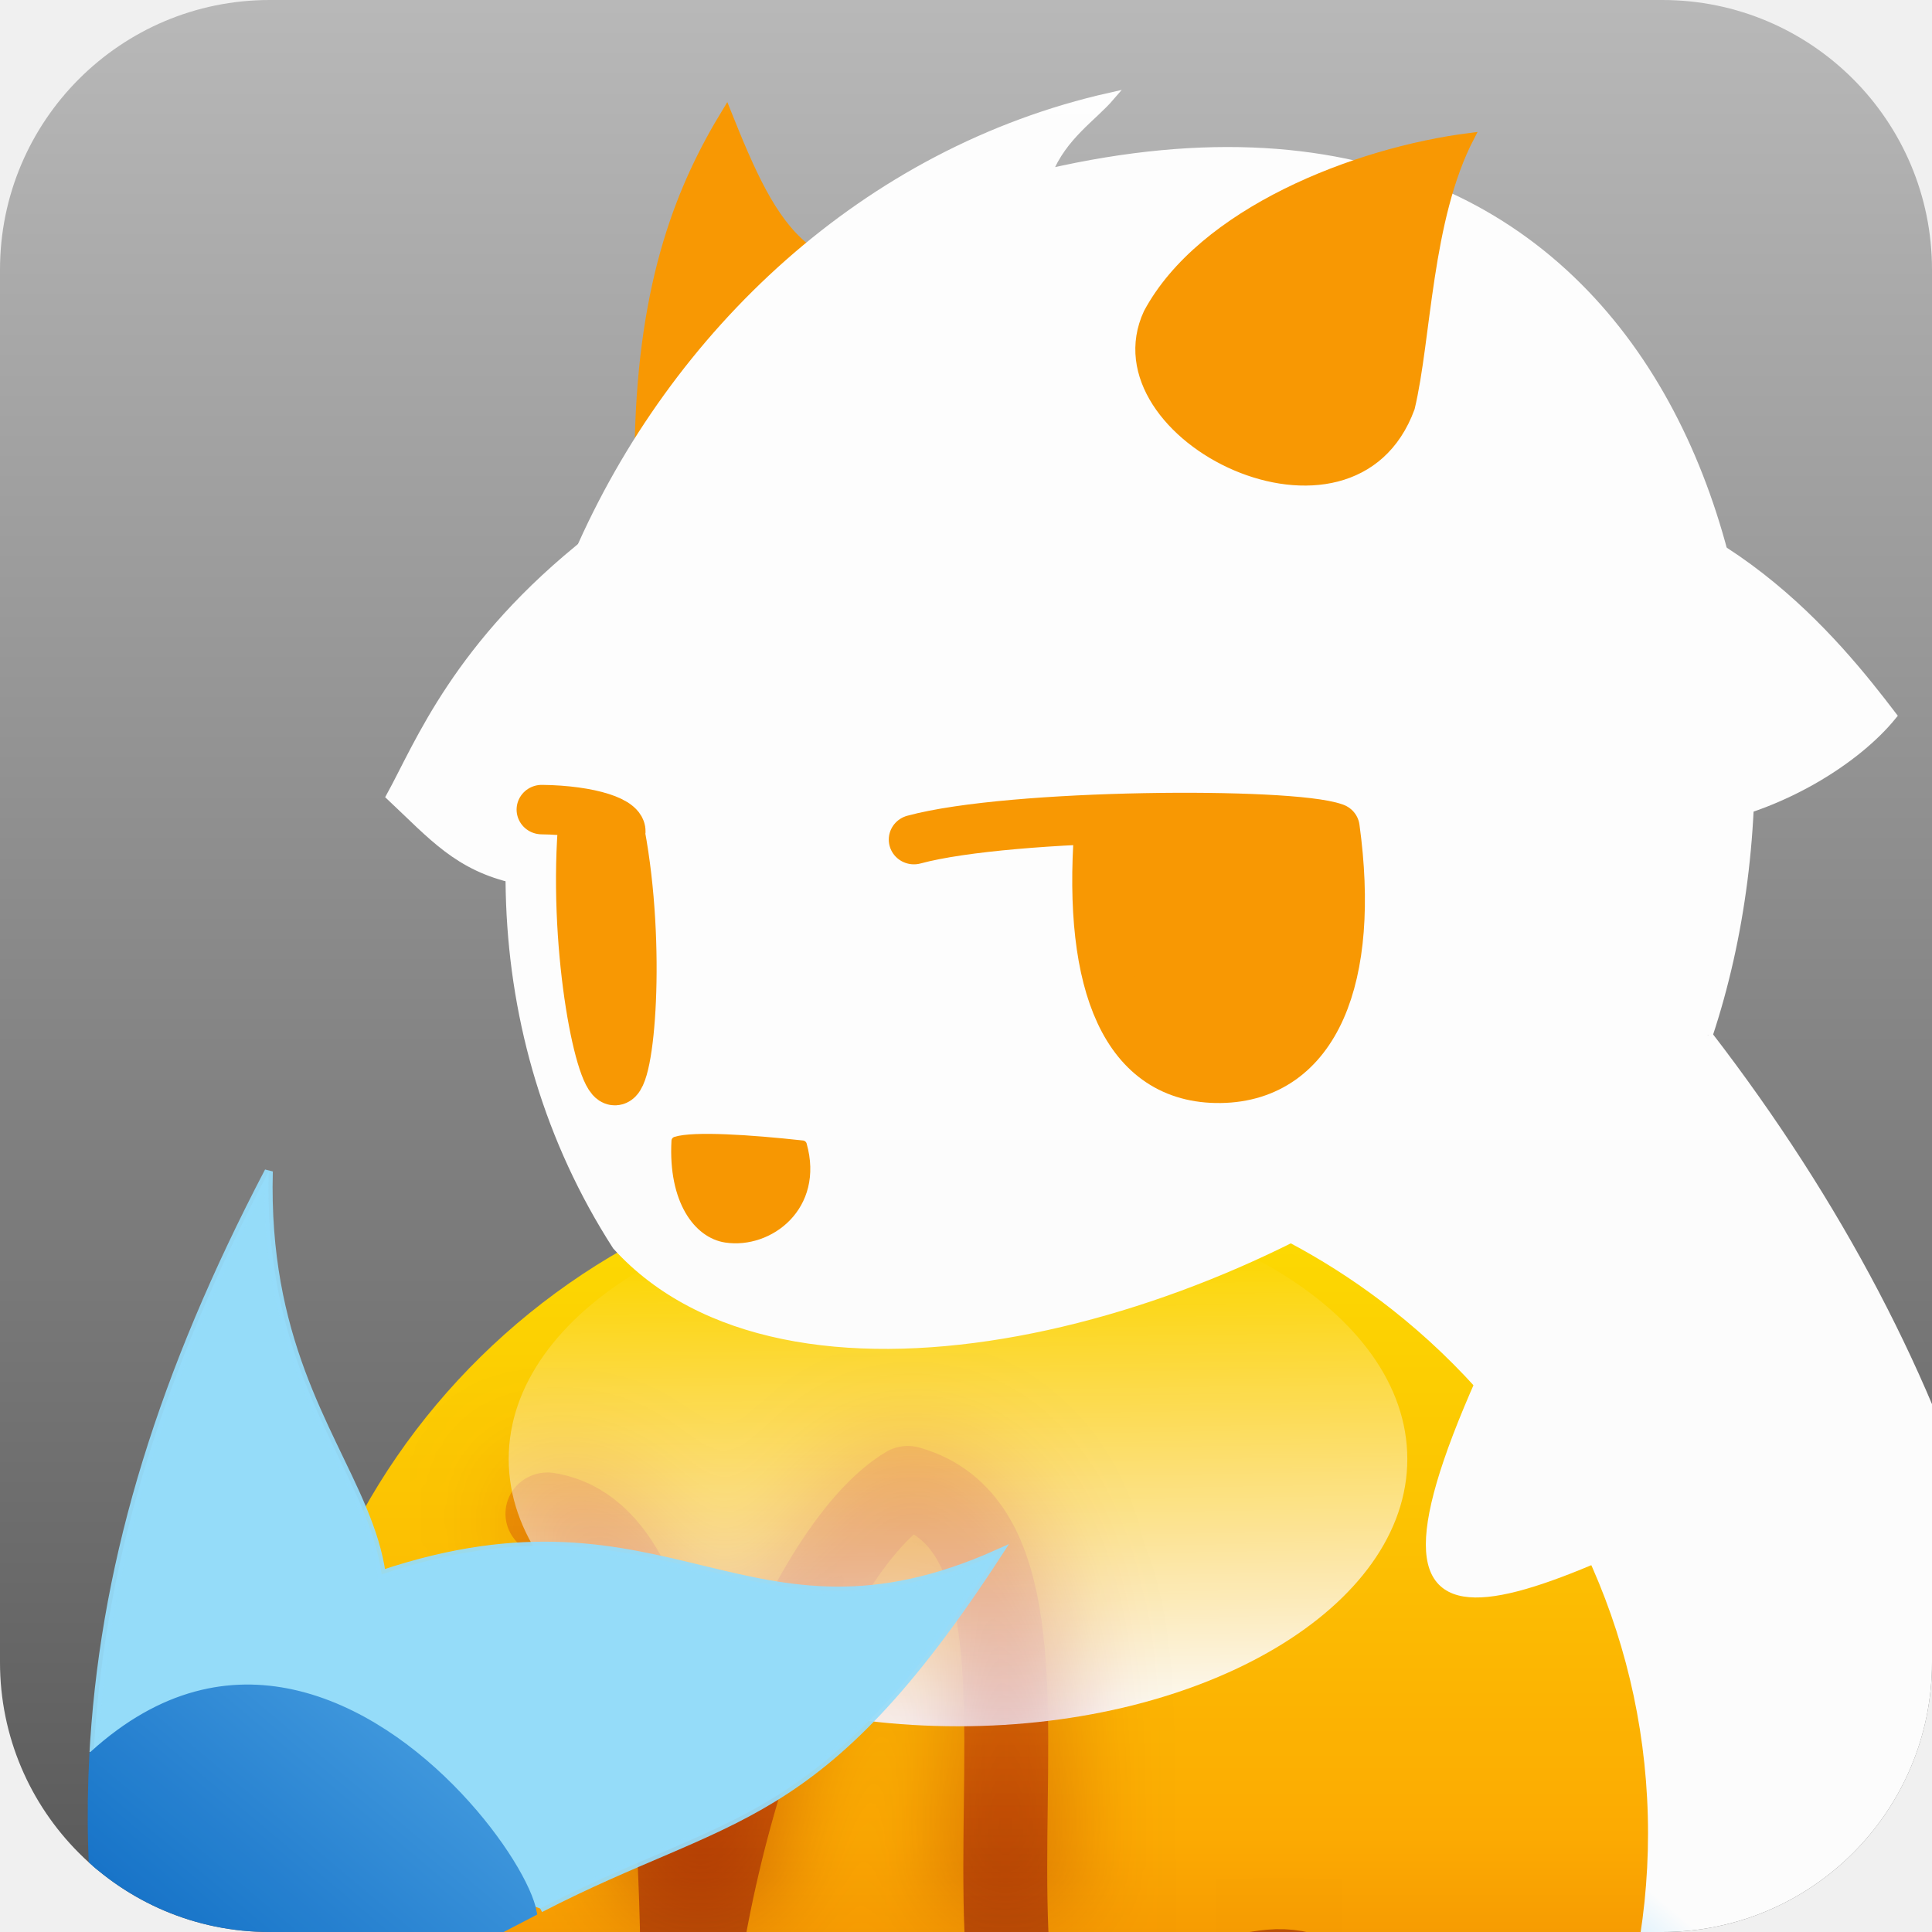
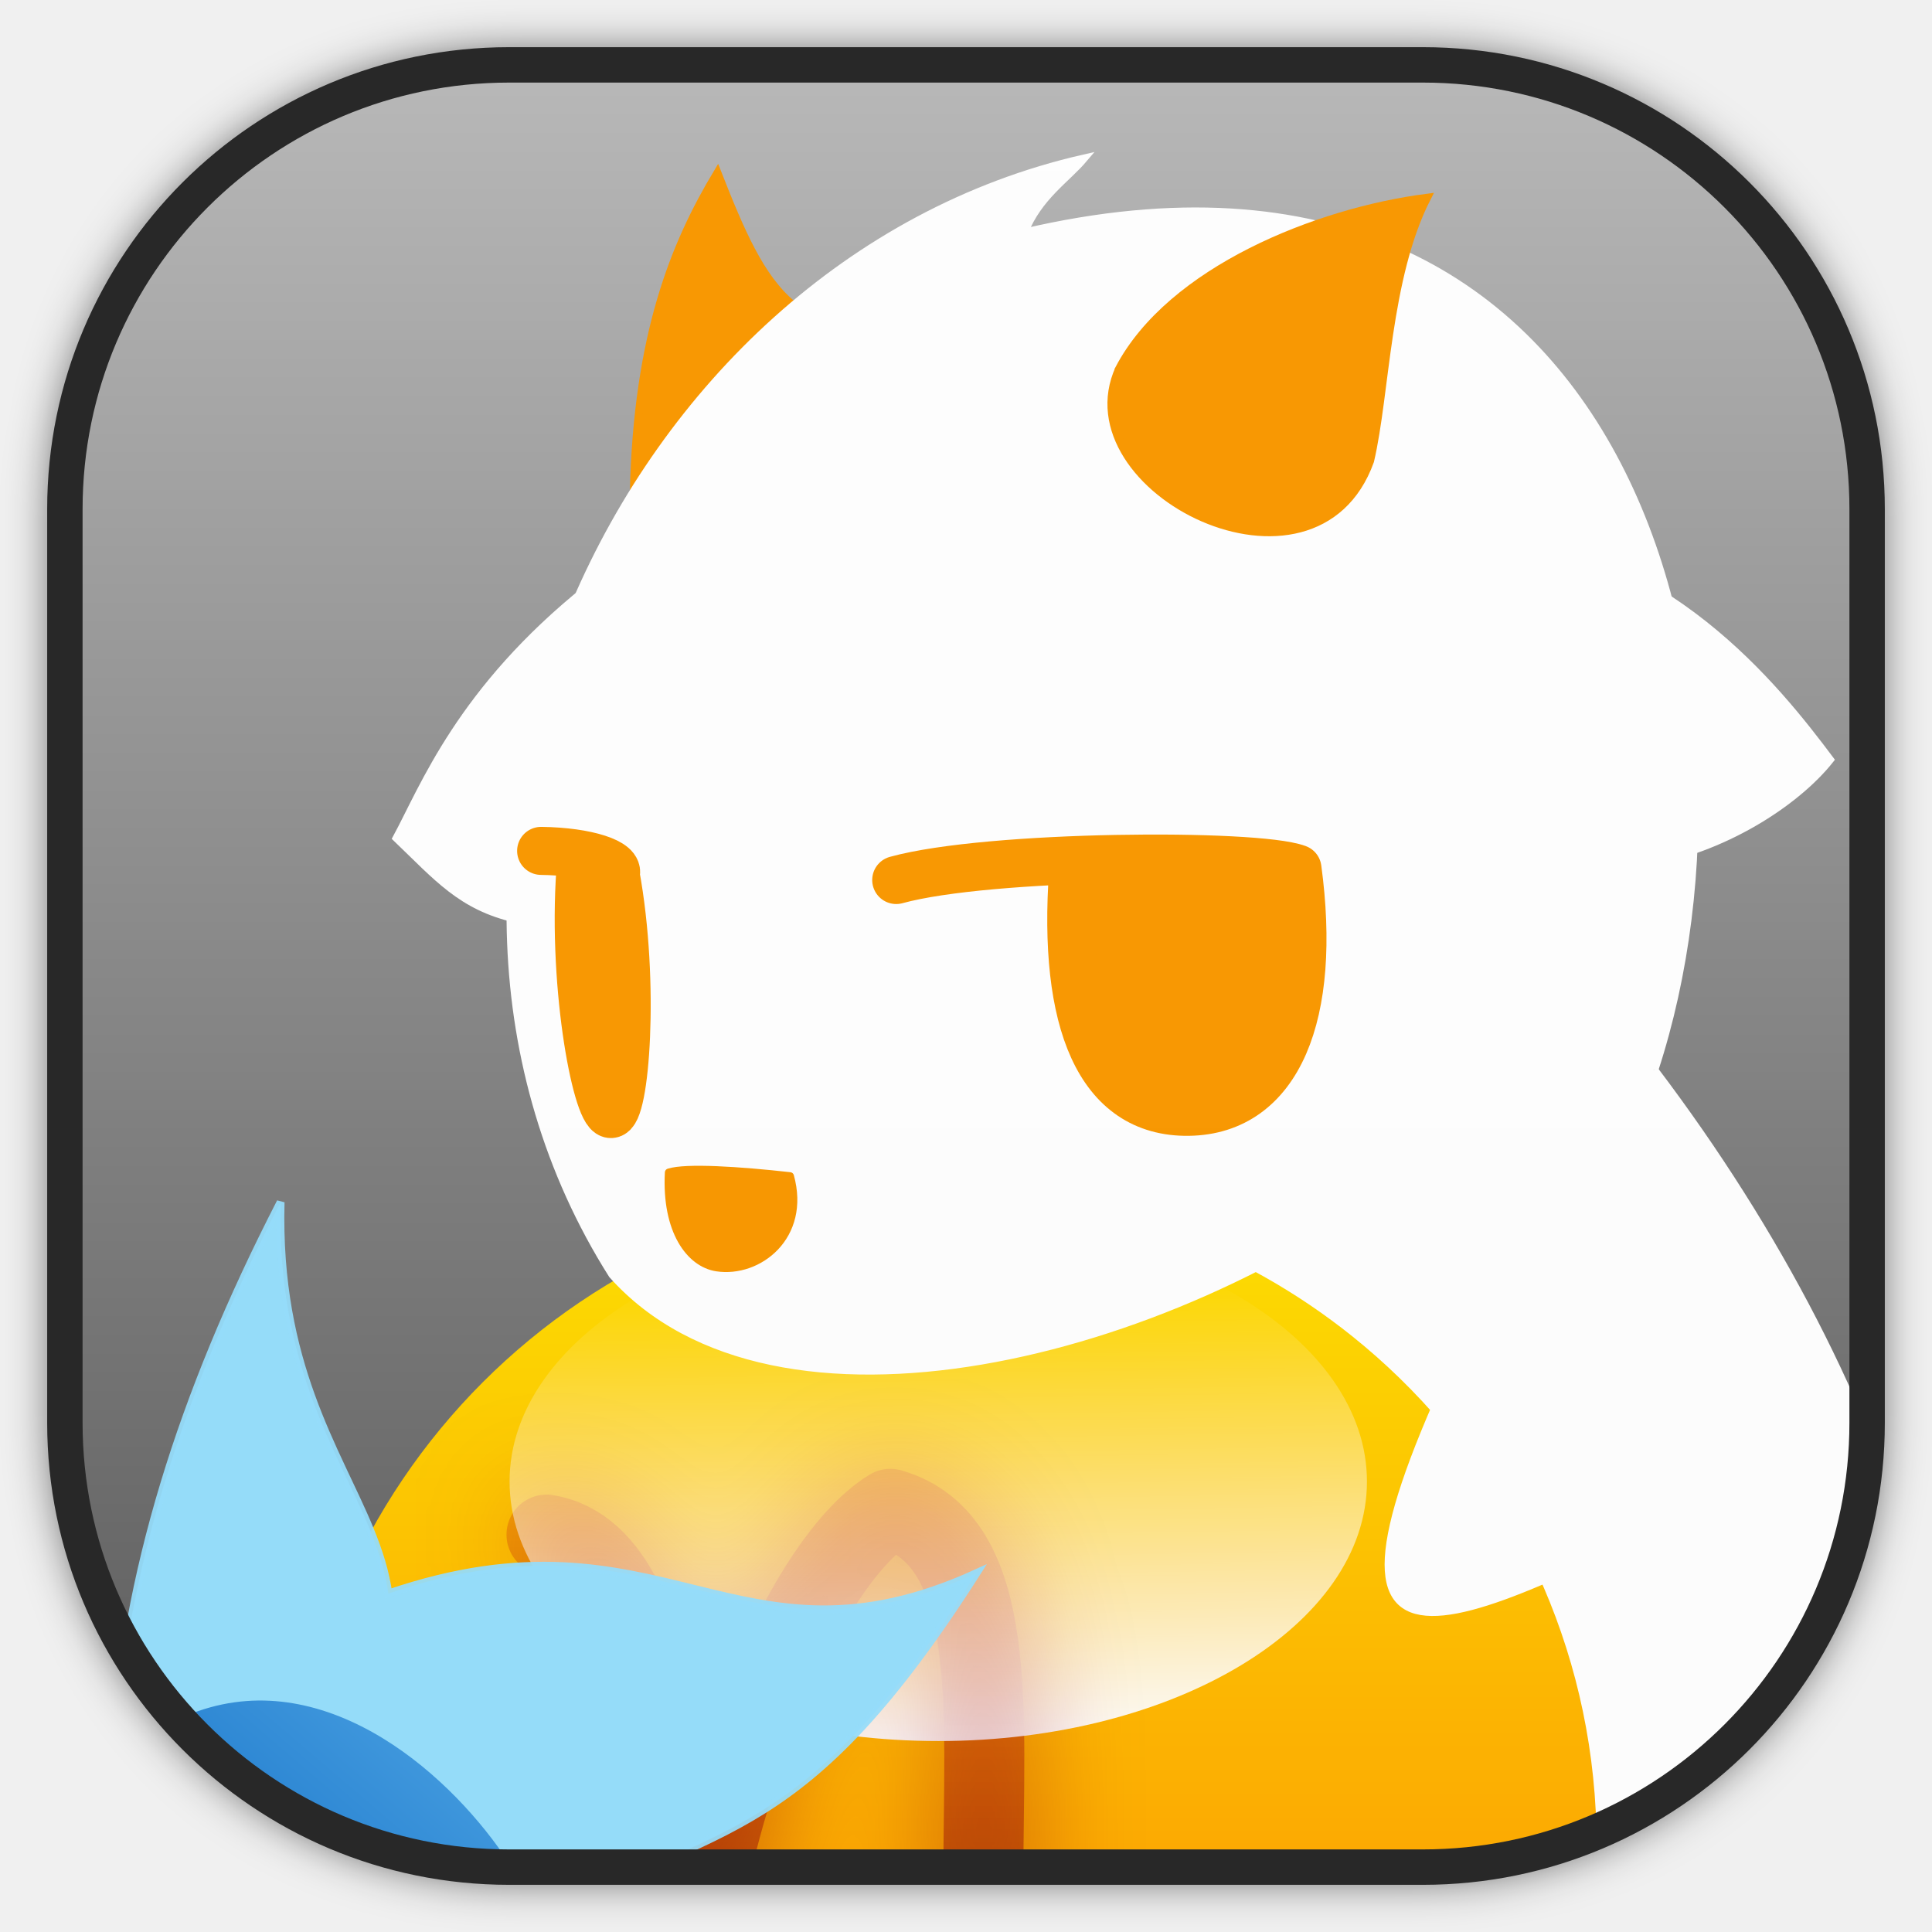
- <svg xmlns="http://www.w3.org/2000/svg" xmlns:xlink="http://www.w3.org/1999/xlink" id="svg5245" version="1.1" width="1527.084" height="1527.084">
+ <svg xmlns="http://www.w3.org/2000/svg" xmlns:xlink="http://www.w3.org/1999/xlink" id="svg5245" version="1.1" width="1637.034" height="1637.034">
  <defs id="defs5249">
    <linearGradient id="linearGradient4056">
      <stop style="stop-color:#b8b8b8;stop-opacity:1;" offset="0" id="stop4058" />
      <stop style="stop-color:#595959;stop-opacity:1;" offset="1" id="stop4060" />
    </linearGradient>
    <linearGradient id="linearGradient4032">
      <stop style="stop-color:#420003;stop-opacity:1;" offset="0" id="stop4034" />
      <stop style="stop-color:#c80009;stop-opacity:0.219;" offset="1" id="stop4036" />
    </linearGradient>
    <linearGradient id="linearGradient3943">
      <stop style="stop-color:#ffff00;stop-opacity:1;" offset="0" id="stop3945" />
      <stop style="stop-color:#ffff00;stop-opacity:0;" offset="1" id="stop3947" />
    </linearGradient>
    <linearGradient id="linearGradient3915">
      <stop id="stop3917" offset="0" style="stop-color:#ffff00;stop-opacity:1;" />
      <stop id="stop3919" offset="1" style="stop-color:#ffff00;stop-opacity:0;" />
    </linearGradient>
    <linearGradient id="linearGradient3869">
      <stop id="stop3871" offset="0" style="stop-color:#ffbc00;stop-opacity:1;" />
      <stop id="stop3873" offset="1" style="stop-color:#ff4700;stop-opacity:1;" />
    </linearGradient>
    <linearGradient id="linearGradient3859">
      <stop style="stop-color:#42a4ff;stop-opacity:1;" offset="0" id="stop3861" />
      <stop style="stop-color:#42a4ff;stop-opacity:0;" offset="1" id="stop3863" />
    </linearGradient>
    <linearGradient id="linearGradient3847">
      <stop style="stop-color:#ffffff;stop-opacity:1;" offset="0" id="stop3849" />
      <stop style="stop-color:#ffffff;stop-opacity:0;" offset="1" id="stop3851" />
    </linearGradient>
    <linearGradient id="linearGradient6161">
      <stop style="stop-color:#d64700;stop-opacity:1;" offset="0" id="stop6163" />
      <stop id="stop6169" offset="0.5" style="stop-color:#ffab00;stop-opacity:1;" />
      <stop style="stop-color:#ffe100;stop-opacity:1;" offset="1" id="stop6165" />
    </linearGradient>
    <linearGradient id="linearGradient6153">
      <stop style="stop-color:#96defc;stop-opacity:1;" offset="0" id="stop6155" />
      <stop style="stop-color:#96defc;stop-opacity:0;" offset="1" id="stop6157" />
    </linearGradient>
    <linearGradient id="linearGradient6119">
      <stop style="stop-color:#0867c3;stop-opacity:1;" offset="0" id="stop6121" />
      <stop id="stop6129" offset="0.825" style="stop-color:#7fd3ff;stop-opacity:1;" />
      <stop style="stop-color:#ffffff;stop-opacity:1;" offset="1" id="stop6123" />
    </linearGradient>
    <linearGradient xlink:href="#linearGradient6119" id="linearGradient6125" x1="736.617" y1="1537.001" x2="1161.73" y2="1039.262" gradientUnits="userSpaceOnUse" />
    <linearGradient xlink:href="#linearGradient6119" id="linearGradient6137" x1="736.617" y1="1537.001" x2="1161.73" y2="1039.262" gradientUnits="userSpaceOnUse" />
    <linearGradient xlink:href="#linearGradient6161" id="linearGradient6167" x1="945.907" y1="1603.039" x2="945.907" y2="765.529" gradientUnits="userSpaceOnUse" />
    <linearGradient xlink:href="#linearGradient3847" id="linearGradient3853" x1="941.025" y1="1068.092" x2="938.743" y2="854.806" gradientUnits="userSpaceOnUse" />
    <linearGradient xlink:href="#linearGradient4032" id="linearGradient4038" x1="923.228" y1="1491.369" x2="923.228" y2="911.243" gradientUnits="userSpaceOnUse" />
    <linearGradient xlink:href="#linearGradient4056" id="linearGradient4062" x1="963.889" y1="87.674" x2="963.889" y2="1598.958" gradientUnits="userSpaceOnUse" />
-     <filter id="filter3939" x="-0.162" width="1.324" y="-0.157" height="1.315">
+     <filter id="filter3939" x="-0.162" width="1.324" y="-0.157" height="1.315" color-interpolation-filters="sRGB">
      <feGaussianBlur stdDeviation="33.9" id="feGaussianBlur3941" />
    </filter>
    <linearGradient xlink:href="#linearGradient3847" id="linearGradient3836" x1="963.017" y1="1169.325" x2="963.017" y2="1038.118" gradientUnits="userSpaceOnUse" />
-     <linearGradient xlink:href="#linearGradient6161" id="linearGradient3909" gradientUnits="userSpaceOnUse" x1="945.907" y1="1603.039" x2="945.907" y2="765.529" />
-     <linearGradient xlink:href="#linearGradient4032" id="linearGradient3911" gradientUnits="userSpaceOnUse" x1="923.228" y1="1491.369" x2="923.228" y2="911.243" />
-     <linearGradient xlink:href="#linearGradient3847" id="linearGradient3913" gradientUnits="userSpaceOnUse" x1="941.025" y1="1068.092" x2="938.743" y2="854.806" />
-     <linearGradient xlink:href="#linearGradient4032" id="linearGradient3916" gradientUnits="userSpaceOnUse" x1="923.228" y1="1491.369" x2="923.228" y2="911.243" />
-     <linearGradient xlink:href="#linearGradient6119" id="linearGradient3918" gradientUnits="userSpaceOnUse" x1="736.617" y1="1537.001" x2="1161.73" y2="1039.262" />
-     <linearGradient xlink:href="#linearGradient6119" id="linearGradient3920" gradientUnits="userSpaceOnUse" x1="736.617" y1="1537.001" x2="1161.73" y2="1039.262" />
-     <clipPath clipPathUnits="userSpaceOnUse" id="clipPath3926">
-       <rect rx="160.697" ry="163.558" y="45.273" x="357.335" height="1171.851" width="1151.353" id="rect3928" style="fill:url(#linearGradient3930);fill-opacity:1;stroke:none" />
+     <filter id="filter4615" color-interpolation-filters="sRGB">
+       <feGaussianBlur stdDeviation="22.906" id="feGaussianBlur4617" />
+     </filter>
+     <linearGradient xlink:href="#linearGradient6161" id="linearGradient4653" gradientUnits="userSpaceOnUse" x1="945.907" y1="1603.039" x2="945.907" y2="765.529" />
+     <linearGradient xlink:href="#linearGradient4032" id="linearGradient4655" gradientUnits="userSpaceOnUse" x1="923.228" y1="1491.369" x2="923.228" y2="911.243" />
+     <linearGradient xlink:href="#linearGradient3847" id="linearGradient4657" gradientUnits="userSpaceOnUse" x1="941.025" y1="1068.092" x2="938.743" y2="854.806" />
+     <linearGradient xlink:href="#linearGradient4032" id="linearGradient4659" gradientUnits="userSpaceOnUse" x1="923.228" y1="1491.369" x2="923.228" y2="911.243" />
+     <linearGradient xlink:href="#linearGradient6119" id="linearGradient4661" gradientUnits="userSpaceOnUse" x1="736.617" y1="1537.001" x2="1161.73" y2="1039.262" />
+     <linearGradient xlink:href="#linearGradient6119" id="linearGradient4663" gradientUnits="userSpaceOnUse" x1="736.617" y1="1537.001" x2="1161.73" y2="1039.262" />
+     <clipPath clipPathUnits="userSpaceOnUse" id="clipPath4665">
+       <rect rx="277.478" ry="277.478" y="45.391" x="382.728" height="1125.693" width="1125.693" id="rect4667" style="fill:url(#linearGradient4669);fill-opacity:1;stroke:none" />
    </clipPath>
-     <linearGradient xlink:href="#linearGradient4056" id="linearGradient3930" gradientUnits="userSpaceOnUse" x1="963.889" y1="87.674" x2="963.889" y2="1598.958" gradientTransform="matrix(0.7539556,0,0,0.7673781,182.9826,-20.27369)" />
+     <linearGradient xlink:href="#linearGradient4056" id="linearGradient4669" gradientUnits="userSpaceOnUse" x1="963.889" y1="87.674" x2="963.889" y2="1598.958" gradientTransform="matrix(0.7371522,0,0,0.7371522,212.2613,-17.57436)" />
  </defs>
-   <g id="layer4" style="display:inline" transform="translate(-231.25,-85.41666)">
-     <rect style="fill:url(#linearGradient4062);fill-opacity:1;stroke:none" id="rect4044" width="1527.084" height="1527.084" x="231.25" y="85.417" ry="213.138" rx="213.138" />
+   <g transform="translate(-176.275,-30.44166)" style="display:inline" id="g4591">
+     <rect rx="376.419" ry="376.419" y="85.417" x="231.25" height="1527.084" width="1527.084" id="rect4593" style="fill:#000000;fill-opacity:1;stroke:none;filter:url(#filter4615)" />
  </g>
-   <g id="layer5" style="display:inline" transform="translate(-231.25,-85.41666)" />
-   <g id="layer1" style="opacity:0.98;display:inline" transform="translate(-231.25,-85.41666)">
-     <g id="g3887" transform="matrix(1.326338,0,0,1.303139,-242.6968,26.41942)" clip-path="url(#clipPath3926)">
-       <path transform="matrix(0.9803477,0,0,0.9803477,5.06924,-1.294173)" d="m 1364.583,1182.292 c 0,230.694 -187.014,417.708 -417.708,417.708 -230.694,0 -417.708,-187.014 -417.708,-417.708 0,-230.694 187.014,-417.708 417.708,-417.708 230.694,0 417.708,187.014 417.708,417.708 z" id="path3152-8" style="fill:url(#linearGradient3909);fill-opacity:1;stroke:none;display:inline" />
-       <path id="path3984" d="m 683.556,963.415 c 83.959,13.586 81.395,218.457 80.486,369.993 7.609,-186.61 76.841,-350.883 134.278,-386.107 137.629,39.813 -42.9,426.746 180.56,445.717 156.389,13.277 115.35,-160.184 35.714,-152.381 -71.668,7.022 -90.295,73.545 -163.108,166.213 -32.984,41.978 -61.227,56.756 -119.581,57.818" style="fill:none;stroke:url(#linearGradient3911);stroke-width:50;stroke-linecap:round;stroke-linejoin:round;stroke-miterlimit:4;stroke-opacity:0.792;stroke-dasharray:none;display:inline" />
-       <path transform="matrix(0.9097651,0,0,1.345682,77.40966,-342.0356)" d="m 1229.545,945.455 c 0,66.525 -131.771,120.455 -294.318,120.455 -162.547,0 -294.318,-53.929 -294.318,-120.455 0,-66.525 131.771,-120.455 294.318,-120.455 162.547,0 294.318,53.929 294.318,120.455 z" id="path3075" style="fill:url(#linearGradient3913);fill-opacity:1;stroke:none;display:inline" />
-       <path style="fill:none;stroke:url(#linearGradient3916);stroke-width:50;stroke-linecap:round;stroke-linejoin:round;stroke-miterlimit:4;stroke-opacity:0.792;stroke-dasharray:none;display:inline;filter:url(#filter3939)" d="m 683.556,963.415 c 83.959,13.586 81.395,218.457 80.486,369.993 7.609,-186.61 76.841,-350.883 134.278,-386.107 137.629,39.813 -42.9,426.746 180.56,445.717 156.389,13.277 115.35,-160.184 35.714,-152.381 -71.668,7.022 -90.295,73.545 -163.108,166.213 -32.984,41.978 -61.227,56.756 -119.581,57.818" id="path3869" />
+   <g id="layer4" style="display:inline" transform="translate(-176.275,-30.44166)">
+     <rect style="fill:url(#linearGradient4062);fill-opacity:1;stroke:none" id="rect4044" width="1527.084" height="1527.084" x="231.25" y="85.417" ry="376.419" rx="376.419" />
+   </g>
+   <g id="layer5" style="display:inline" transform="translate(-176.275,-30.44166)" />
+   <g id="layer1" style="opacity:0.98;display:inline" transform="translate(-176.275,-30.44166)">
+     <g id="g4631" transform="matrix(1.356572,0,0,1.356572,-287.9477,23.84088)" clip-path="url(#clipPath4665)">
+       <path transform="matrix(0.9803477,0,0,0.9803477,5.06924,-1.294173)" d="m 1364.583,1182.292 c 0,230.694 -187.014,417.708 -417.708,417.708 -230.694,0 -417.708,-187.014 -417.708,-417.708 0,-230.694 187.014,-417.708 417.708,-417.708 230.694,0 417.708,187.014 417.708,417.708 z" id="path3152-8" style="fill:url(#linearGradient4653);fill-opacity:1;stroke:none;display:inline" />
+       <path id="path3984" d="m 683.556,963.415 c 83.959,13.586 81.395,218.457 80.486,369.993 7.609,-186.61 76.841,-350.883 134.278,-386.107 137.629,39.813 -42.9,426.746 180.56,445.717 156.389,13.277 115.35,-160.184 35.714,-152.381 -71.668,7.022 -90.295,73.545 -163.108,166.213 -32.984,41.978 -61.227,56.756 -119.581,57.818" style="fill:none;stroke:url(#linearGradient4655);stroke-width:50;stroke-linecap:round;stroke-linejoin:round;stroke-miterlimit:4;stroke-opacity:0.792;stroke-dasharray:none;display:inline" />
+       <path transform="matrix(0.9097651,0,0,1.345682,77.40966,-342.0356)" d="m 1229.545,945.455 c 0,66.525 -131.771,120.455 -294.318,120.455 -162.547,0 -294.318,-53.929 -294.318,-120.455 0,-66.525 131.771,-120.455 294.318,-120.455 162.547,0 294.318,53.929 294.318,120.455 z" id="path3075" style="fill:url(#linearGradient4657);fill-opacity:1;stroke:none;display:inline" />
+       <path style="fill:none;stroke:url(#linearGradient4659);stroke-width:50;stroke-linecap:round;stroke-linejoin:round;stroke-miterlimit:4;stroke-opacity:0.792;stroke-dasharray:none;display:inline;filter:url(#filter3939)" d="m 683.556,963.415 c 83.959,13.586 81.395,218.457 80.486,369.993 7.609,-186.61 76.841,-350.883 134.278,-386.107 137.629,39.813 -42.9,426.746 180.56,445.717 156.389,13.277 115.35,-160.184 35.714,-152.381 -71.668,7.022 -90.295,73.545 -163.108,166.213 -32.984,41.978 -61.227,56.756 -119.581,57.818" id="path3869" />
      <path d="m 679.219,1202.844 c 114.026,-59.96 165.406,-46.933 272.875,-215.344 -150.057,68.379 -195.395,-45.932 -367.312,12.688 -1.867,-13.559 -6.072,-26.566 -11.5,-39.812 -20.461,-49.933 -58.485,-103.482 -55.812,-204.625 -62.633,121.969 -96.674,232.536 -103.961,345.964 -0.004,0.057 -0.007,0.115 -0.011,0.173 -0.133,2.079 -0.257,4.158 -0.372,6.239" style="fill:#96defc;fill-opacity:1;stroke:#96defc;stroke-width:4.902;stroke-linejoin:miter;stroke-miterlimit:4;stroke-opacity:0.941;stroke-dasharray:none;stroke-dashoffset:0" id="path5936" />
      <path id="path3942" d="m 738.095,312.769 c 2.221,-98.857 25.547,-155.506 52.205,-199.936 14.44,36.655 26.658,65.534 46.652,82.196" style="fill:#fa9800;fill-opacity:1;stroke:#fa9800;stroke-width:5;stroke-linecap:butt;stroke-linejoin:miter;stroke-miterlimit:4;stroke-opacity:1;stroke-dasharray:none;display:inline" />
      <path id="path3938" d="m 709.396,372.308 c -79.599,63.679 -102.387,124.553 -119.423,156.024 25.547,24.437 40.351,42.584 74.415,50.363" style="fill:#ffffff;fill-opacity:1;stroke:#ffffff;stroke-width:5;stroke-linecap:butt;stroke-linejoin:miter;stroke-miterlimit:4;stroke-opacity:1;stroke-dasharray:none;display:inline" />
-       <path style="fill:url(#linearGradient3918);fill-opacity:1;stroke:url(#linearGradient3920);stroke-width:4.902;stroke-linejoin:miter;stroke-miterlimit:4;stroke-opacity:1;stroke-dasharray:none;stroke-dashoffset:0" d="m 932.406,747.781 c 97.003,0 186.152,33.725 256.313,90.094 10.169,8.17 19.939,16.815 29.277,25.903 76.445,74.395 123.911,178.405 123.911,293.503 0,226.16 -183.34,409.5 -409.5,409.5 -147.527,0 -276.824,-78.009 -348.906,-195.031 -7.933,-12.879 -15.162,-26.229 -21.656,-40 13.495,-80.577 82.283,-109.915 112.938,-126.547 -5.221,-28.965 -65.5,-115.263 -143.063,-132.672 -36.829,-8.266 -77.554,-0.982 -118.688,37.047 -15.479,301.598 153.49,462.462 553.25,469.516 C 1650.32,1591.163 1684.531,1081.349 1375.5,673.125" id="path5835" />
+       <path style="fill:url(#linearGradient4661);fill-opacity:1;stroke:url(#linearGradient4663);stroke-width:4.902;stroke-linejoin:miter;stroke-miterlimit:4;stroke-opacity:1;stroke-dasharray:none;stroke-dashoffset:0" d="m 932.406,747.781 c 97.003,0 186.152,33.725 256.313,90.094 10.169,8.17 19.939,16.815 29.277,25.903 76.445,74.395 123.911,178.405 123.911,293.503 0,226.16 -183.34,409.5 -409.5,409.5 -147.527,0 -276.824,-78.009 -348.906,-195.031 -7.933,-12.879 -15.162,-26.229 -21.656,-40 13.495,-80.577 82.283,-109.915 112.938,-126.547 -5.221,-28.965 -65.5,-115.263 -143.063,-132.672 -36.829,-8.266 -77.554,-0.982 -118.688,37.047 -15.479,301.598 153.49,462.462 553.25,469.516 C 1650.32,1591.163 1684.531,1081.349 1375.5,673.125" id="path5835" />
      <path id="path3936" d="m 1264.523,338.099 c 117.46,7.937 187.302,96.825 220.635,141.27 -42.857,53.968 -182.54,117.46 -255.556,0" style="fill:#ffffff;fill-opacity:1;stroke:#ffffff;stroke-width:5;stroke-linecap:butt;stroke-linejoin:miter;stroke-miterlimit:4;stroke-opacity:1;stroke-dasharray:none;display:inline" />
      <path id="path5625" d="m 1220.032,738.054 c -147.718,113.769 -394.004,176.398 -495.279,62.943 -161.826,-255.99 2.531,-630.41 294.335,-697.089 -10.533,12.491 -28.403,23.761 -37.254,46.263 378.954,-88.474 470.528,287.429 393.68,522.943" style="fill:#ffffff;fill-opacity:1;fill-rule:evenodd;stroke:#ffffff;stroke-width:5;stroke-linecap:butt;stroke-linejoin:miter;stroke-miterlimit:4;stroke-opacity:1;stroke-dasharray:none" />
      <path id="path3940" d="m 1041.33,235.017 c 32.212,-61.091 123.294,-97.746 192.161,-106.632 -25.547,49.984 -25.6,122.035 -35.544,164.392 -34.564,96.113 -191.05,17.772 -156.616,-57.759 z" style="fill:#fa9800;fill-opacity:1;stroke:#fa9800;stroke-width:5;stroke-linecap:butt;stroke-linejoin:miter;stroke-miterlimit:4;stroke-opacity:1;stroke-dasharray:none;display:inline" />
      <path id="path3944" d="m 901.989,554.532 c 57.895,-15.956 224.421,-16.793 250.629,-7.117 12.296,90.999 -11.918,151.096 -67.968,151.896 -56.05,0.8 -78.887,-56.6 -72.193,-150.139" style="fill:#fa9800;fill-opacity:1;stroke:#fa9800;stroke-width:30;stroke-linecap:round;stroke-linejoin:round;stroke-miterlimit:4;stroke-opacity:1;stroke-dasharray:none;display:inline" />
      <path id="path4012" d="m 680.196,536.337 c 28.827,0.349 49.777,7.492 46.521,14.655 12.596,68.563 5.832,150.997 -3.142,149.715 -8.974,-1.282 -25.044,-84.379 -18.285,-159.46" style="fill:#fa9800;fill-opacity:1;stroke:#fa9800;stroke-width:30;stroke-linecap:round;stroke-linejoin:round;stroke-miterlimit:4;stroke-opacity:1;stroke-dasharray:none" />
      <path id="path4014" d="m 759.985,737.235 c 10.68,-3.398 43.875,-1.257 75.636,2.288 10.401,37.526 -19.779,60.936 -45.758,56.935 -16.644,-2.563 -31.819,-22.816 -29.877,-59.223 z" style="fill:#fa9800;fill-opacity:1;stroke:#fa9800;stroke-width:5;stroke-linecap:round;stroke-linejoin:round;stroke-miterlimit:4;stroke-opacity:1;stroke-dasharray:none;display:inline" />
      <path id="path3934" d="m 1270.032,817.651 c -127.311,254.715 -40.103,215.313 135.761,125.77" style="fill:#ffffff;fill-opacity:1;stroke:#ffffff;stroke-width:5;stroke-linecap:butt;stroke-linejoin:miter;stroke-miterlimit:4;stroke-opacity:1;stroke-dasharray:none;display:inline" />
      <path d="m 1370.677,670.592 c -50.971,22.151 -103.685,41.428 -153.068,66.534 -25.397,21.553 -55.303,36.664 -83.011,54.83 -7.416,8.488 7.047,14.082 12.386,18.636 31.636,19.362 59.003,44.359 86.477,68.977 9.524,6.457 12.137,-9.42 15.858,-15.015 6.668,-13.617 12.868,-27.425 20.562,-40.496 44.01,39.078 87.152,79.615 130.341,119.659 -29.735,16.097 -61.297,29.299 -90,47.33 -5.532,7.873 3.458,17.625 4.739,25.987 31.239,84.068 32.444,179.543 5.602,264.923 -43.155,137.035 -163.524,246.189 -304.791,274.406 -69.568,13.213 -143.153,11.267 -210.379,-12.133 -72.788,-23.797 -139.767,-68.234 -187.452,-128.172 -18.78,-21.633 -33.243,-46.176 -48.457,-70.294 -5.689,-3.365 -8.133,-4.358 -5.645,-11.842 5.674,-52.275 46.482,-93.359 91.776,-116.492 8.011,-5.297 18.22,-7.958 24.608,-15.189 -4.695,-14.378 -15.122,-27.031 -23.466,-39.773 -33.301,-42.325 -76.664,-82.193 -131.283,-92.51 -41.812,-7.668 -85.804,9.921 -114.965,39.24 -2.797,92.443 8.073,188.799 55.792,269.788 46.204,81.566 127.135,138.316 214.902,167.198 96.979,32.04 200.847,39.698 302.364,32.656 149.766,-12.51 299.817,-70.284 404.178,-180.866 106.299,-110.6 156.633,-270.084 137.828,-421.892 -11.381,-101.587 -54.604,-199.121 -122.247,-275.707 -9.745,-10.447 -18.372,-23.297 -30.945,-30.18 l -1.704,0.398 z" style="opacity:0.95;fill:none;stroke:none" id="path5914" />
      <path id="path6059" d="m 1398.218,945.228 c -29.56,14.4 -59.039,29.112 -88.728,43.192 -6.594,6.077 1.456,14.767 2.98,21.503 13.273,35.954 22.78,73.569 25.59,111.977 1.298,37.288 2.785,75.184 -5.55,111.773 -17.858,97.963 -74.184,187.866 -153.471,247.989 -64.297,48.768 -143.257,78.024 -223.754,82.205 -39.655,1.538 -79.588,-0.688 -118.091,-10.553 -106.291,-25.079 -201.143,-95.092 -256.099,-189.696 -4.563,-6.779 -7.544,-15.466 -13.198,-21.068 -6.863,-0.471 -4.412,-4.584 -4.092,-10.417 1.713,-11.07 -6.359,-20.633 -9.189,-30.915 -26.735,-68.854 -32.356,-145.178 -19.535,-217.886 1.818,-5.982 -0.775,-13.718 -7.958,-13.811 -21.985,-2.491 -45.196,-2.442 -65.774,6.734 -18.367,7.597 -35.485,18.792 -49.721,32.514 -2.698,10.267 -0.366,21.796 -1.107,32.553 -1.3,76.604 12.214,154.498 47.39,223.056 35.341,69.963 96.053,125.171 166.367,158.791 89.507,43.329 190.119,56.783 288.708,58.482 33.106,0.869 66.306,-1.539 99.182,-5.248 110.484,-13.748 219.316,-51.442 308.966,-118.378 30.291,-22.9 58.202,-49.261 83.427,-77.509 2.149,-13.111 0.287,-27.038 0.911,-40.459 -0.08,-130.072 0.194,-260.145 -0.298,-390.216 -0.428,-3.407 -3.605,-5.714 -6.957,-4.613 z" style="opacity:0;fill:#a28181;fill-opacity:1;stroke:#ffffff;stroke-width:11.905;stroke-linejoin:miter;stroke-miterlimit:4;stroke-opacity:1;stroke-dasharray:none;stroke-dashoffset:0" />
      <path id="path6079" d="m 1249.223,802.036 c -32.786,0.128 -65.588,-0.055 -98.363,0.484 -6.974,2.231 -3.474,10.343 1.935,11.979 29.986,18.403 55.268,42.886 80.692,66.89 5.558,5.282 10.791,-2.207 12.016,-7.403 7.476,-17.18 15.572,-34.256 24.554,-50.632 42.949,40.413 86.681,80.723 129.985,120.35 -29.618,16.169 -60.596,29.943 -90.774,44.94 -6.421,5.714 1.433,13.829 2.79,20.201 13.462,36 22.9,73.516 25.93,111.868 1.344,37.279 2.939,75.184 -5.245,111.793 -14.821,82.232 -56.501,158.859 -116.411,217.053 -69.443,67.856 -164.161,109.291 -261.004,114.307 -39.668,1.541 -79.616,-0.682 -118.132,-10.551 -106.291,-25.079 -201.143,-95.092 -256.099,-189.696 -4.563,-6.779 -7.544,-15.466 -13.198,-21.068 -6.863,-0.471 -4.412,-4.584 -4.092,-10.417 1.713,-11.07 -6.359,-20.633 -9.189,-30.915 -26.735,-68.854 -32.356,-145.178 -19.535,-217.886 1.818,-5.982 -0.775,-13.718 -7.958,-13.811 -21.985,-2.491 -45.196,-2.442 -65.774,6.734 -18.367,7.597 -35.485,18.792 -49.721,32.514 -2.698,10.267 -0.366,21.796 -1.107,32.553 -1.3,76.604 12.214,154.498 47.39,223.056 35.341,69.963 96.053,125.171 166.367,158.791 89.507,43.329 190.119,56.783 288.708,58.482 32.775,0.871 65.64,-1.502 98.195,-5.142 114.659,-14.332 228.103,-53.79 319.402,-125.812 70.045,-54.749 125.571,-127.413 159.442,-209.524 4.82,-13.232 12.717,-26.171 10.699,-40.774 -0.361,-112.674 -0.152,-225.396 -0.817,-338.04 -7.83,-19.733 -15.571,-39.745 -25.685,-58.362 -6.248,-4.313 -15.308,-0.918 -22.695,-1.998 -67.436,0.019 -134.871,-0.041 -202.307,0.037 z" style="opacity:0;fill:none;stroke:#ffffff;stroke-width:11.905;stroke-linejoin:miter;stroke-miterlimit:4;stroke-opacity:1;stroke-dasharray:none;stroke-dashoffset:0" />
      <path id="path6083" d="m 512.355,768.243 c -7.631,4.327 -9.332,14.494 -13.803,21.56 -45.406,96.163 -79.757,199.255 -86.219,305.969 -1.623,5.522 3.54,11.946 9.137,8.371 19.331,-14.803 41.184,-27.441 65.699,-30.804 43.655,-7.117 87.012,12.97 119.159,41.295 28.027,24.046 52.157,53.227 66.183,87.537 5.929,6.888 14.073,-2.585 20.651,-4.274 40.801,-20.454 84.251,-35.675 123.509,-59.044 54.681,-33.635 94.759,-85.766 129.092,-138.914 3.914,-5.189 -2.875,-10.856 -7.812,-7.999 -31.211,10.968 -64.288,18.301 -97.578,15.233 -50.372,-4.132 -98.028,-25.357 -149.035,-25.479 -35.676,-1.976 -71.267,4.568 -104.912,15.826 -8.984,-43.285 -33.836,-80.95 -48.103,-122.359 -12.091,-32.395 -17.752,-67.059 -19.159,-101.711 -0.413,-3.26 -3.387,-6.044 -6.808,-5.208 z" style="opacity:0;fill:#ffffff;fill-opacity:1;fill-rule:evenodd;stroke:#ffffff;stroke-width:11.905;stroke-linejoin:miter;stroke-miterlimit:4;stroke-opacity:1;stroke-dasharray:none;stroke-dashoffset:0" />
      <path id="path6085" d="m 1371.406,673.203 c -55.132,19.315 -109.217,43.206 -160.766,70.67 -24.021,19.06 -52.441,32.318 -76.699,50.686 1.468,15.697 24.206,18.172 33.598,28.774 26.175,16.906 46.077,42.003 70.565,59.982 14.444,-16.807 18.637,-41.317 31.483,-59.841 44.221,39.162 91.031,80.076 130.734,121.133 -28.841,18 -63.185,28.506 -90.781,47.004 2.349,25.312 17.423,50.493 20.785,76.497 30.316,133.79 -10.751,281.03 -109.191,377.441 -47.521,49.458 -109.272,81.382 -172.537,105.243 -11.752,2.566 -9.896,19.756 2.728,17.341 170.808,-26.19 334.244,-127.283 415.837,-282.809 46.153,-83.802 65.19,-180.4 59.316,-275.629 -3.867,-125.851 -60.325,-248.593 -150.383,-335.711 -1.414,-0.961 -3.104,-1.024 -4.689,-0.781 z" style="opacity:0;fill:#ffffff;fill-opacity:1;fill-rule:evenodd;stroke:#ffffff;stroke-width:35.726;stroke-linejoin:miter;stroke-miterlimit:4;stroke-opacity:1;stroke-dasharray:none;stroke-dashoffset:0" />
    </g>
  </g>
-   <g transform="translate(-231.25,-85.41666)" style="display:inline" id="g3922" />
+   <g transform="translate(-176.275,-30.44166)" style="display:inline" id="g4623" />
+   <g transform="translate(-176.275,-30.44166)" style="display:inline" id="g4619">
+     <rect rx="376.419" ry="376.419" y="85.417" x="231.25" height="1527.084" width="1527.084" id="rect4621" style="fill:none;stroke:#282828;stroke-width:30;stroke-miterlimit:4;stroke-opacity:1;stroke-dasharray:none" />
+   </g>
</svg>
